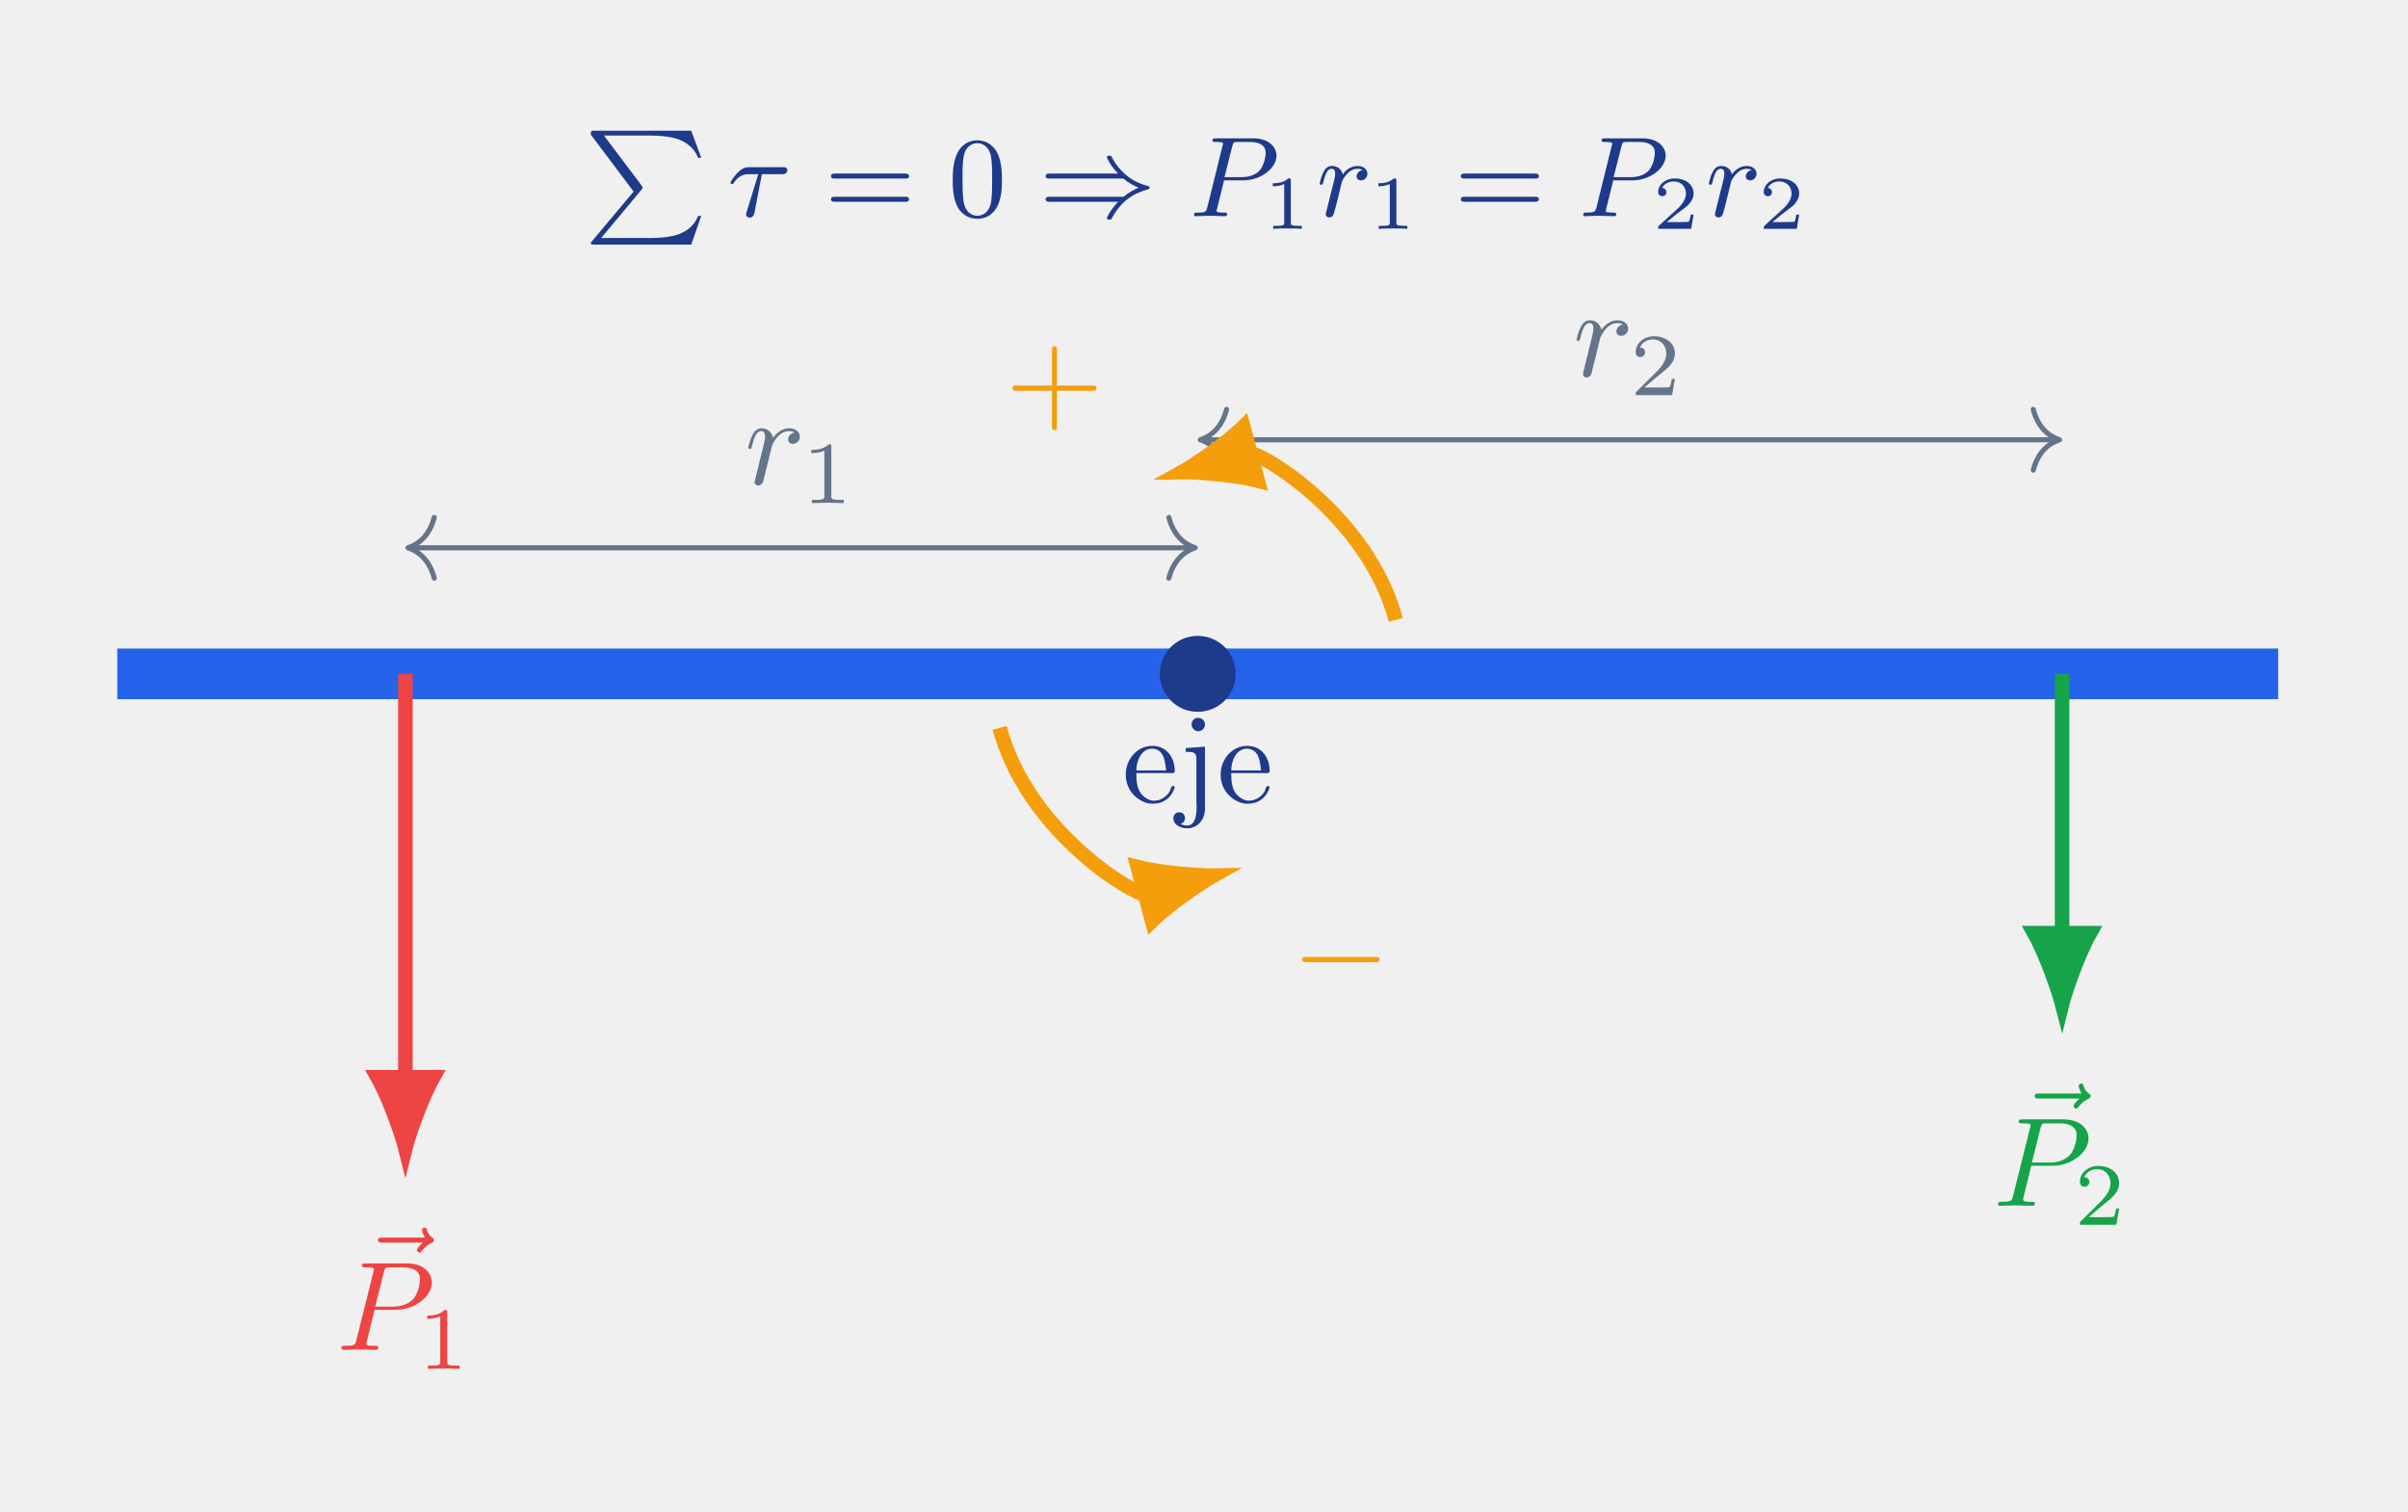
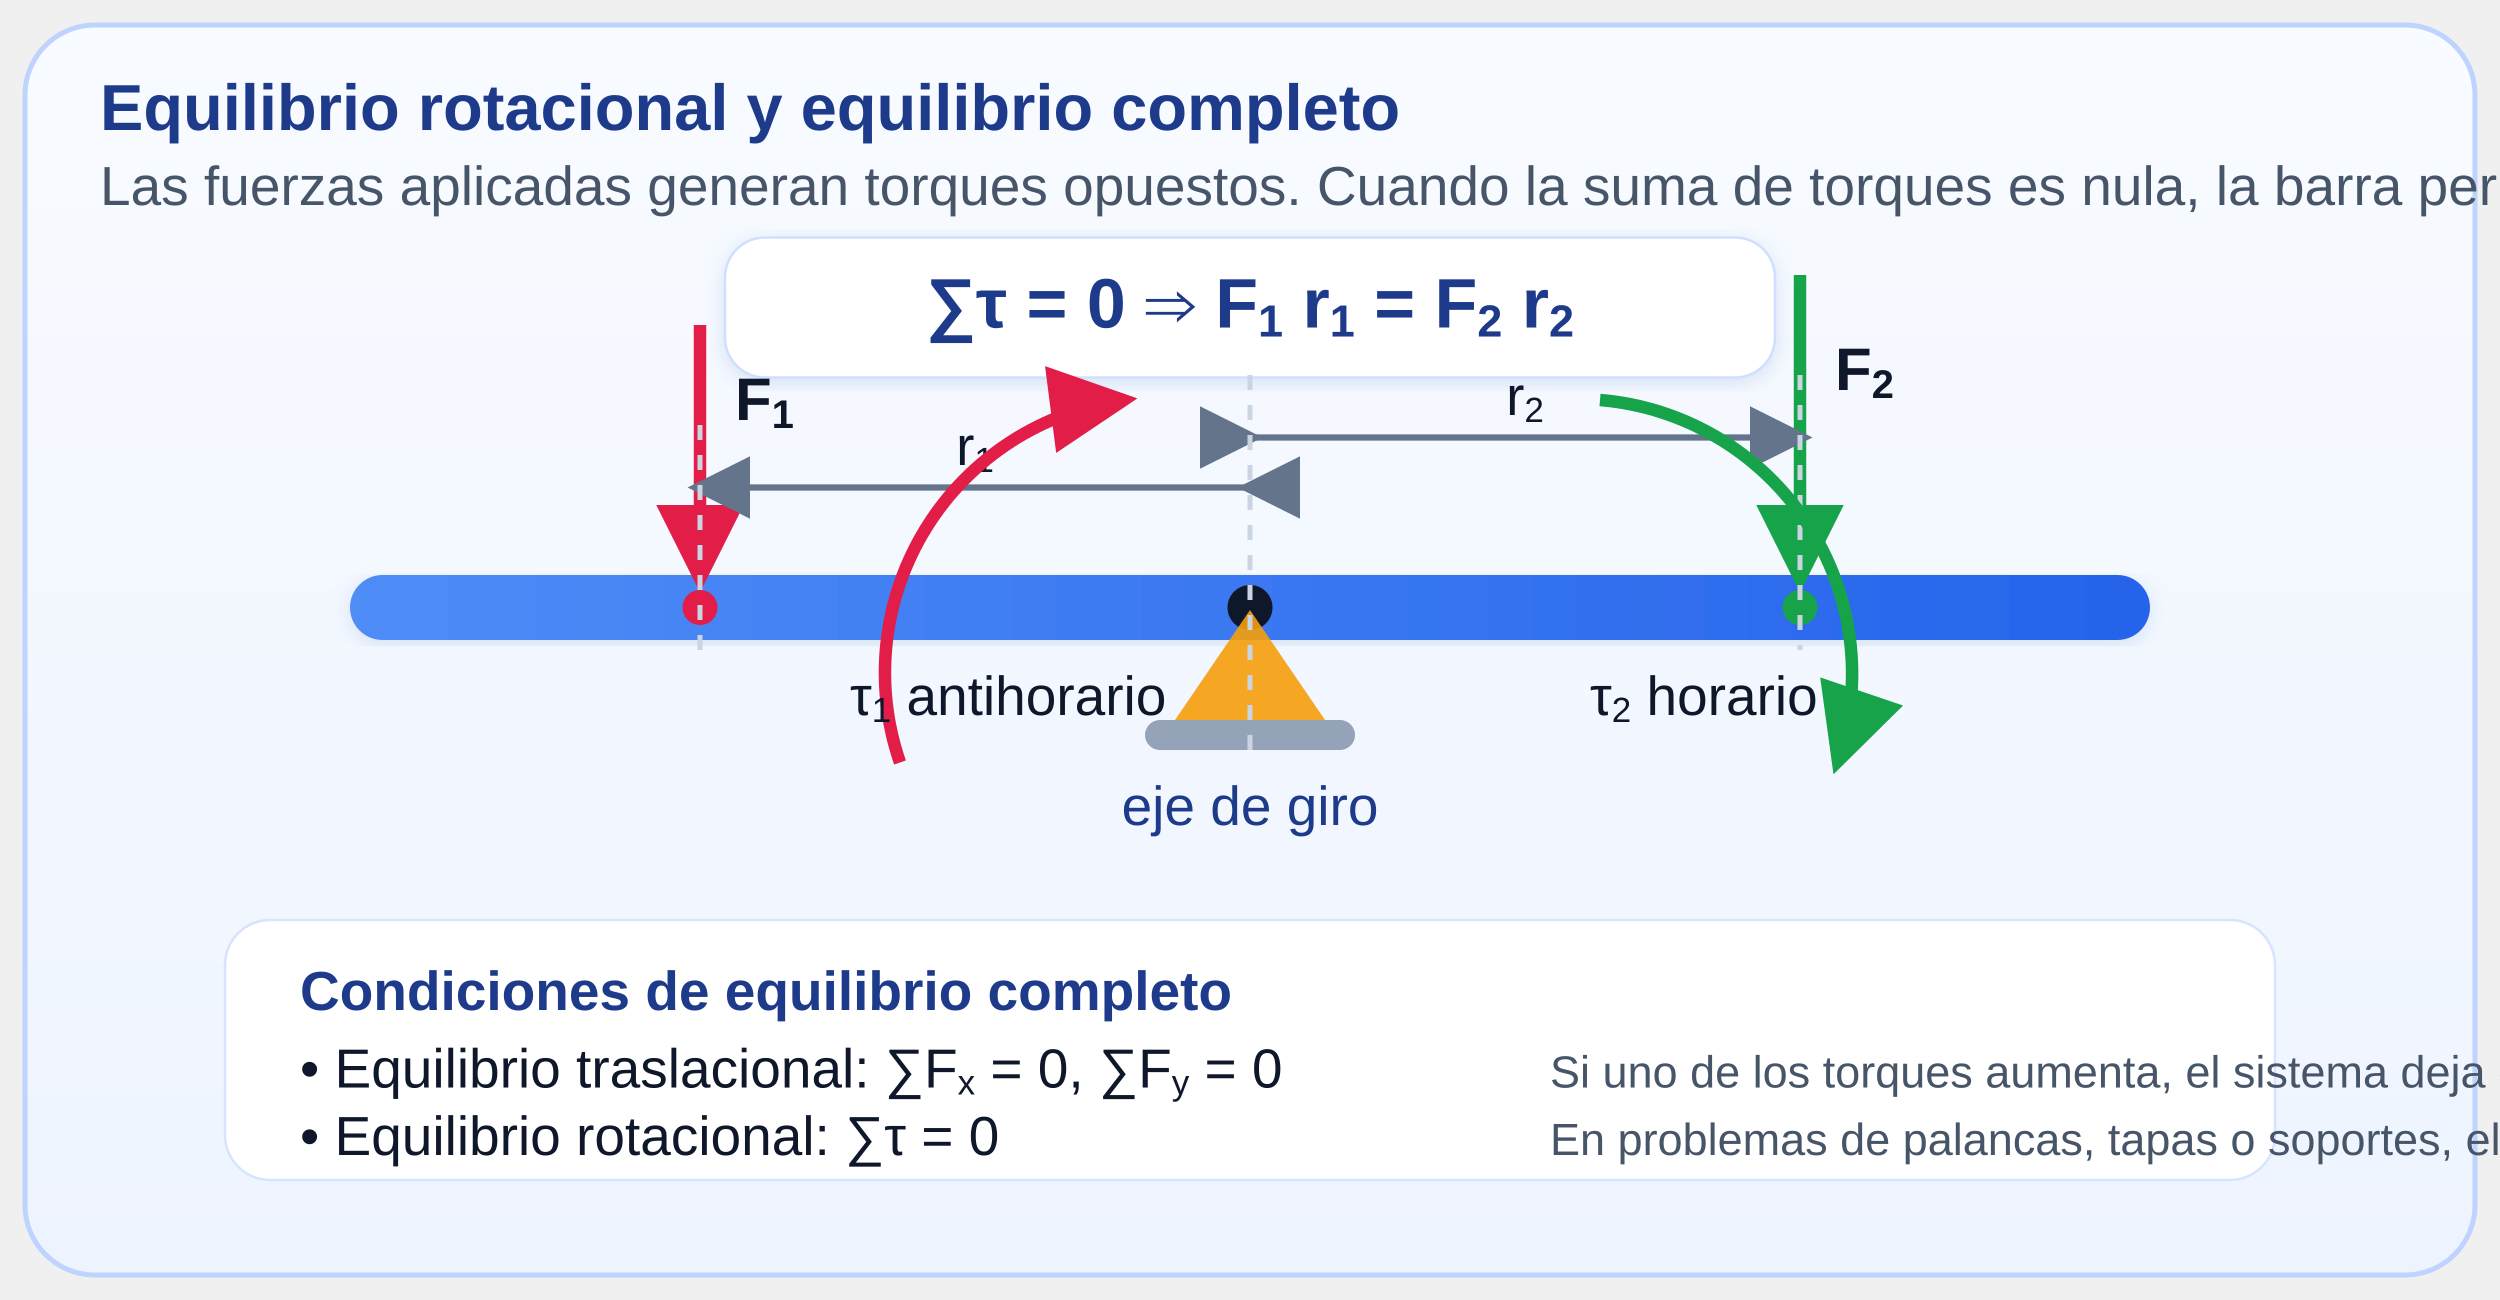
- <svg xmlns="http://www.w3.org/2000/svg" xmlns:xlink="http://www.w3.org/1999/xlink" width="188.011pt" height="118.046pt" viewBox="0 0 188.011 118.046">
+ <svg xmlns="http://www.w3.org/2000/svg" viewBox="0 0 1000 520" role="img" aria-labelledby="ttl desc">
  <defs>
-     <g>
-       <g id="glyph-0-0">
-         <path d="M 1.109 -2.297 L 3.953 -2.297 C 4.062 -2.297 4.109 -2.359 4.109 -2.469 C 4.109 -3.516 3.469 -4.422 2.359 -4.422 C 1.141 -4.422 0.281 -3.344 0.281 -2.172 C 0.281 -1.266 0.781 -0.453 1.656 -0.062 C 1.875 0.047 2.141 0.094 2.391 0.094 L 2.422 0.094 C 3.188 0.094 3.812 -0.328 4.078 -1.094 C 4.094 -1.109 4.094 -1.156 4.094 -1.188 C 4.094 -1.25 4.047 -1.297 3.984 -1.297 C 3.828 -1.297 3.766 -0.984 3.719 -0.875 C 3.469 -0.438 2.984 -0.141 2.484 -0.141 C 2.109 -0.141 1.797 -0.359 1.531 -0.625 C 1.141 -1.078 1.109 -1.719 1.109 -2.297 Z M 1.109 -2.5 C 1.109 -3.266 1.516 -4.203 2.328 -4.203 L 2.375 -4.203 C 3.344 -4.125 3.344 -3.094 3.438 -2.5 Z M 1.109 -2.5 " />
-       </g>
-       <g id="glyph-0-1">
-         <path d="M 0.578 -4.25 L 0.578 -3.953 L 0.766 -3.953 C 1.094 -3.953 1.406 -3.922 1.406 -3.469 L 1.406 -0.203 C 1.406 -0.016 1.422 0.156 1.422 0.328 C 1.422 0.891 1.359 1.797 0.688 1.797 C 0.547 1.797 0.281 1.766 0.172 1.656 C 0.391 1.625 0.516 1.422 0.516 1.219 C 0.516 0.922 0.297 0.766 0.062 0.766 L 0.016 0.766 C -0.203 0.766 -0.391 0.984 -0.391 1.219 C -0.391 1.781 0.219 2.016 0.688 2.016 C 1.438 2.016 2.078 1.406 2.078 0.484 L 2.078 -4.359 Z M 1.469 -6.609 C 1.219 -6.578 1.031 -6.359 1.031 -6.094 C 1.031 -5.812 1.281 -5.562 1.547 -5.562 C 1.812 -5.562 2.078 -5.781 2.078 -6.094 C 2.078 -6.375 1.828 -6.609 1.547 -6.609 C 1.516 -6.609 1.5 -6.609 1.469 -6.609 Z M 1.469 -6.609 " />
-       </g>
-       <g id="glyph-1-0">
-         <path d="M 5.297 -5.875 C 5.172 -5.75 4.844 -5.469 4.844 -5.297 C 4.844 -5.188 4.938 -5.094 5.031 -5.094 C 5.125 -5.094 5.172 -5.172 5.219 -5.219 C 5.344 -5.375 5.562 -5.656 6 -5.859 C 6.078 -5.906 6.172 -5.953 6.172 -6.078 C 6.172 -6.172 6.109 -6.219 6.031 -6.266 C 5.812 -6.422 5.703 -6.594 5.625 -6.828 C 5.609 -6.922 5.562 -7.047 5.438 -7.047 C 5.297 -7.047 5.234 -6.922 5.234 -6.844 C 5.234 -6.797 5.312 -6.484 5.469 -6.266 L 2.141 -6.266 C 1.969 -6.266 1.797 -6.266 1.797 -6.078 C 1.797 -5.875 1.969 -5.875 2.141 -5.875 Z M 5.297 -5.875 " />
-       </g>
-       <g id="glyph-1-1">
-         <path d="M 2.984 -3.125 L 4.672 -3.125 C 6.078 -3.125 7.453 -4.141 7.453 -5.25 C 7.453 -6.016 6.797 -6.75 5.5 -6.75 L 2.297 -6.75 C 2.109 -6.75 2 -6.75 2 -6.562 C 2 -6.438 2.094 -6.438 2.297 -6.438 C 2.422 -6.438 2.594 -6.422 2.719 -6.422 C 2.875 -6.406 2.938 -6.375 2.938 -6.266 C 2.938 -6.219 2.922 -6.188 2.891 -6.078 L 1.562 -0.766 C 1.469 -0.391 1.453 -0.312 0.672 -0.312 C 0.5 -0.312 0.391 -0.312 0.391 -0.125 C 0.391 0 0.516 0 0.547 0 C 0.812 0 1.516 -0.031 1.797 -0.031 C 2 -0.031 2.219 -0.016 2.422 -0.016 C 2.641 -0.016 2.859 0 3.078 0 C 3.141 0 3.266 0 3.266 -0.203 C 3.266 -0.312 3.188 -0.312 2.984 -0.312 C 2.625 -0.312 2.344 -0.312 2.344 -0.484 C 2.344 -0.547 2.375 -0.594 2.375 -0.656 Z M 3.703 -6.062 C 3.797 -6.406 3.812 -6.438 4.234 -6.438 L 5.188 -6.438 C 6 -6.438 6.531 -6.172 6.531 -5.484 C 6.531 -5.109 6.328 -4.25 5.938 -3.906 C 5.453 -3.453 4.859 -3.375 4.422 -3.375 L 3.031 -3.375 Z M 3.703 -6.062 " />
-       </g>
-       <g id="glyph-1-2">
-         <path d="M 0.875 -0.578 C 0.844 -0.438 0.781 -0.203 0.781 -0.156 C 0.781 0.016 0.922 0.109 1.062 0.109 C 1.188 0.109 1.359 0.031 1.438 -0.172 C 1.453 -0.203 1.781 -1.547 1.828 -1.734 C 1.906 -2.047 2.078 -2.75 2.141 -3.016 C 2.188 -3.141 2.453 -3.609 2.703 -3.828 C 2.781 -3.891 3.062 -4.141 3.484 -4.141 C 3.75 -4.141 3.891 -4.031 3.906 -4.031 C 3.609 -3.984 3.391 -3.75 3.391 -3.484 C 3.391 -3.328 3.5 -3.141 3.766 -3.141 C 4.031 -3.141 4.312 -3.375 4.312 -3.719 C 4.312 -4.062 3.984 -4.359 3.484 -4.359 C 2.844 -4.359 2.406 -3.875 2.219 -3.609 C 2.141 -4.047 1.781 -4.359 1.328 -4.359 C 0.875 -4.359 0.688 -3.984 0.594 -3.797 C 0.422 -3.469 0.281 -2.875 0.281 -2.844 C 0.281 -2.75 0.391 -2.75 0.406 -2.75 C 0.5 -2.75 0.516 -2.75 0.578 -2.969 C 0.734 -3.672 0.938 -4.141 1.297 -4.141 C 1.469 -4.141 1.594 -4.062 1.594 -3.688 C 1.594 -3.484 1.562 -3.375 1.438 -2.859 Z M 0.875 -0.578 " />
-       </g>
-       <g id="glyph-2-0">
-         <path d="M 2.312 -4.406 C 2.312 -4.594 2.312 -4.594 2.109 -4.594 C 1.672 -4.156 1.031 -4.156 0.75 -4.156 L 0.75 -3.906 C 0.922 -3.906 1.375 -3.906 1.766 -4.094 L 1.766 -0.562 C 1.766 -0.344 1.766 -0.25 1.062 -0.25 L 0.797 -0.25 L 0.797 0 C 0.922 0 1.781 -0.031 2.031 -0.031 C 2.25 -0.031 3.125 0 3.281 0 L 3.281 -0.25 L 3.016 -0.25 C 2.312 -0.25 2.312 -0.344 2.312 -0.562 Z M 2.312 -4.406 " />
-       </g>
-       <g id="glyph-2-1">
-         <path d="M 3.5 -1.266 L 3.266 -1.266 C 3.234 -1.109 3.172 -0.703 3.078 -0.625 C 3.031 -0.594 2.484 -0.594 2.391 -0.594 L 1.125 -0.594 C 1.844 -1.234 2.094 -1.422 2.5 -1.75 C 3.016 -2.156 3.5 -2.594 3.5 -3.25 C 3.5 -4.078 2.766 -4.594 1.875 -4.594 C 1.016 -4.594 0.438 -4 0.438 -3.359 C 0.438 -3 0.734 -2.969 0.797 -2.969 C 0.969 -2.969 1.172 -3.094 1.172 -3.344 C 1.172 -3.453 1.125 -3.703 0.766 -3.703 C 0.969 -4.188 1.453 -4.344 1.766 -4.344 C 2.469 -4.344 2.828 -3.812 2.828 -3.25 C 2.828 -2.641 2.391 -2.172 2.172 -1.922 L 0.5 -0.266 C 0.438 -0.203 0.438 -0.188 0.438 0 L 3.281 0 Z M 3.5 -1.266 " />
-       </g>
-       <g id="glyph-3-0">
-         <path d="M 4.031 -2.266 L 6.797 -2.266 C 6.938 -2.266 7.125 -2.266 7.125 -2.469 C 7.125 -2.672 6.938 -2.672 6.797 -2.672 L 4.031 -2.672 L 4.031 -5.438 C 4.031 -5.562 4.031 -5.75 3.844 -5.75 C 3.641 -5.75 3.641 -5.562 3.641 -5.438 L 3.641 -2.672 L 0.875 -2.672 C 0.734 -2.672 0.547 -2.672 0.547 -2.469 C 0.547 -2.266 0.734 -2.266 0.875 -2.266 L 3.641 -2.266 L 3.641 0.5 C 3.641 0.625 3.641 0.812 3.844 0.812 C 4.031 0.812 4.031 0.625 4.031 0.5 Z M 4.031 -2.266 " />
-       </g>
-       <g id="glyph-4-0">
-         <path d="M 6.5 -2.266 C 6.672 -2.266 6.859 -2.266 6.859 -2.469 C 6.859 -2.672 6.672 -2.672 6.5 -2.672 L 1.172 -2.672 C 1 -2.672 0.812 -2.672 0.812 -2.469 C 0.812 -2.266 1 -2.266 1.172 -2.266 Z M 6.5 -2.266 " />
-       </g>
-       <g id="glyph-5-0">
-         <path d="M 4.469 4.594 C 4.547 4.5 4.547 4.469 4.547 4.453 C 4.547 4.438 4.547 4.391 4.484 4.297 L 1.531 0.375 L 5.125 0.375 C 5.781 0.375 6.453 0.422 7.109 0.594 C 7.938 0.828 8.609 1.375 8.875 2.109 L 9.125 2.109 L 8.344 0 L 0.766 0 C 0.516 0 0.5 0.016 0.5 0.297 L 3.844 4.75 L 0.594 8.625 C 0.516 8.719 0.5 8.75 0.5 8.781 C 0.5 8.891 0.609 8.891 0.766 8.891 L 8.344 8.891 L 9.125 6.656 L 8.875 6.656 C 8.625 7.359 8 7.891 7.188 8.141 C 7.062 8.172 6.422 8.375 5.172 8.375 L 1.312 8.375 Z M 4.469 4.594 " />
-       </g>
-       <g id="glyph-6-0">
-         <path d="M 2.688 -3.281 L 4.234 -3.281 C 4.344 -3.281 4.672 -3.281 4.672 -3.594 C 4.672 -3.828 4.484 -3.828 4.312 -3.828 L 1.75 -3.828 C 1.531 -3.828 1.219 -3.828 0.797 -3.406 C 0.562 -3.172 0.234 -2.688 0.234 -2.609 C 0.234 -2.516 0.344 -2.516 0.359 -2.516 C 0.438 -2.516 0.453 -2.531 0.5 -2.625 C 0.938 -3.281 1.484 -3.281 1.656 -3.281 L 2.406 -3.281 L 1.5 -0.344 C 1.453 -0.203 1.453 -0.188 1.453 -0.141 C 1.453 -0.016 1.531 0.109 1.734 0.109 C 1.984 0.109 2.078 -0.109 2.109 -0.281 Z M 2.688 -3.281 " />
-       </g>
-       <g id="glyph-6-1">
-         <path d="M 2.75 -2.797 L 4.234 -2.797 C 5.672 -2.797 6.844 -3.781 6.844 -4.719 C 6.844 -5.422 6.219 -6.078 5.047 -6.078 L 2.109 -6.078 C 1.953 -6.078 1.844 -6.078 1.844 -5.906 C 1.844 -5.797 1.922 -5.797 2.109 -5.797 C 2.156 -5.797 2.312 -5.797 2.453 -5.781 C 2.609 -5.766 2.672 -5.75 2.672 -5.641 C 2.672 -5.594 2.656 -5.562 2.625 -5.469 L 1.438 -0.672 C 1.344 -0.359 1.328 -0.281 0.672 -0.281 C 0.5 -0.281 0.406 -0.281 0.406 -0.109 C 0.406 -0.016 0.469 0 0.531 0 C 0.703 0 0.922 -0.016 1.094 -0.016 C 1.359 -0.031 1.375 -0.031 1.656 -0.031 C 1.953 -0.031 1.969 -0.031 2.234 -0.016 C 2.406 -0.016 2.641 0 2.812 0 C 2.875 0 2.984 0 2.984 -0.156 C 2.984 -0.281 2.891 -0.281 2.719 -0.281 C 2.672 -0.281 2.516 -0.281 2.375 -0.297 C 2.172 -0.312 2.172 -0.359 2.172 -0.438 C 2.172 -0.469 2.172 -0.484 2.219 -0.641 Z M 3.391 -5.453 C 3.469 -5.766 3.484 -5.797 3.859 -5.797 L 4.75 -5.797 C 5.453 -5.797 6 -5.578 6 -4.938 C 6 -4.75 5.906 -3.906 5.438 -3.484 C 5.25 -3.312 4.844 -3.047 4.078 -3.047 L 2.781 -3.047 Z M 3.391 -5.453 " />
-       </g>
-       <g id="glyph-6-2">
-         <path d="M 3.594 -3.594 C 3.297 -3.547 3.141 -3.297 3.141 -3.109 C 3.141 -2.938 3.266 -2.797 3.5 -2.797 C 3.734 -2.797 3.984 -3 3.984 -3.328 C 3.984 -3.672 3.656 -3.922 3.234 -3.922 C 2.562 -3.922 2.188 -3.438 2.062 -3.266 C 1.953 -3.75 1.562 -3.922 1.219 -3.922 C 0.891 -3.922 0.688 -3.734 0.547 -3.422 C 0.375 -3.109 0.266 -2.594 0.266 -2.562 C 0.266 -2.484 0.312 -2.453 0.375 -2.453 C 0.484 -2.453 0.5 -2.5 0.547 -2.672 C 0.719 -3.375 0.891 -3.703 1.203 -3.703 C 1.469 -3.703 1.469 -3.422 1.469 -3.297 C 1.469 -3.109 1.391 -2.828 1.344 -2.594 C 1.281 -2.359 1.188 -1.984 1.156 -1.875 L 0.797 -0.422 C 0.734 -0.203 0.734 -0.188 0.734 -0.156 C 0.734 -0.047 0.812 0.094 1.016 0.094 C 1.297 0.094 1.359 -0.141 1.422 -0.406 C 1.531 -0.781 1.531 -0.797 1.625 -1.172 C 1.953 -2.5 2 -2.719 2.016 -2.75 C 2.078 -2.859 2.484 -3.703 3.219 -3.703 C 3.422 -3.703 3.547 -3.641 3.594 -3.594 Z M 3.594 -3.594 " />
-       </g>
-       <g id="glyph-7-0">
-         <path d="M 6.297 -2.938 C 6.422 -2.938 6.594 -2.938 6.594 -3.125 C 6.594 -3.328 6.391 -3.328 6.266 -3.328 L 0.828 -3.328 C 0.703 -3.328 0.5 -3.328 0.5 -3.125 C 0.5 -2.938 0.688 -2.938 0.797 -2.938 Z M 6.266 -1.125 C 6.391 -1.125 6.594 -1.125 6.594 -1.328 C 6.594 -1.516 6.422 -1.516 6.297 -1.516 L 0.797 -1.516 C 0.688 -1.516 0.5 -1.516 0.5 -1.328 C 0.5 -1.125 0.703 -1.125 0.828 -1.125 Z M 6.266 -1.125 " />
-       </g>
-       <g id="glyph-7-1">
-         <path d="M 4.203 -2.844 C 4.203 -3.438 4.172 -4.203 3.875 -4.875 C 3.469 -5.703 2.797 -5.922 2.281 -5.922 C 1.75 -5.922 1.078 -5.703 0.688 -4.859 C 0.406 -4.234 0.359 -3.516 0.359 -2.844 C 0.359 -2.266 0.375 -1.406 0.75 -0.703 C 1.172 0.047 1.859 0.203 2.281 0.203 C 2.859 0.203 3.516 -0.047 3.891 -0.875 C 4.156 -1.469 4.203 -2.141 4.203 -2.844 Z M 2.281 -0.031 C 2.016 -0.031 1.375 -0.156 1.203 -1.156 C 1.125 -1.688 1.125 -2.438 1.125 -2.953 C 1.125 -3.562 1.125 -4.266 1.234 -4.75 C 1.406 -5.531 1.969 -5.703 2.281 -5.703 C 2.609 -5.703 3.172 -5.516 3.344 -4.688 C 3.438 -4.203 3.438 -3.516 3.438 -2.953 C 3.438 -2.406 3.438 -1.656 3.359 -1.125 C 3.172 -0.109 2.5 -0.031 2.281 -0.031 Z M 2.281 -0.031 " />
-       </g>
-       <g id="glyph-8-0">
-         <path d="M 6.578 -2.938 C 7.031 -2.547 7.469 -2.344 7.766 -2.234 C 7.375 -2.062 6.984 -1.844 6.578 -1.516 L 0.812 -1.516 C 0.688 -1.516 0.5 -1.516 0.5 -1.328 C 0.5 -1.125 0.703 -1.125 0.859 -1.125 L 6.156 -1.125 C 5.594 -0.531 5.281 0.078 5.281 0.156 C 5.281 0.266 5.391 0.266 5.469 0.266 C 5.578 0.266 5.625 0.266 5.656 0.188 C 6.391 -1.203 7.375 -1.797 8.531 -2.109 C 8.594 -2.141 8.625 -2.188 8.625 -2.219 C 8.625 -2.312 8.547 -2.328 8.531 -2.344 C 8.094 -2.469 7.469 -2.625 6.703 -3.281 C 6.375 -3.562 6 -3.984 5.703 -4.547 C 5.625 -4.719 5.609 -4.719 5.469 -4.719 C 5.391 -4.719 5.281 -4.719 5.281 -4.609 C 5.281 -4.531 5.578 -3.922 6.156 -3.328 L 0.859 -3.328 C 0.703 -3.328 0.5 -3.328 0.5 -3.125 C 0.5 -2.938 0.688 -2.938 0.812 -2.938 Z M 6.578 -2.938 " />
-       </g>
-       <g id="glyph-9-0">
-         <path d="M 2.125 -3.766 C 2.125 -3.938 2.109 -3.938 1.922 -3.938 C 1.531 -3.562 0.938 -3.562 0.719 -3.562 L 0.719 -3.328 C 0.875 -3.328 1.266 -3.328 1.609 -3.5 L 1.609 -0.5 C 1.609 -0.312 1.609 -0.234 1 -0.234 L 0.75 -0.234 L 0.75 0 C 1.078 -0.031 1.547 -0.031 1.875 -0.031 C 2.203 -0.031 2.672 -0.031 2.984 0 L 2.984 -0.234 L 2.734 -0.234 C 2.125 -0.234 2.125 -0.312 2.125 -0.5 Z M 2.125 -3.766 " />
-       </g>
-       <g id="glyph-9-1">
-         <path d="M 3.188 -1.109 L 2.969 -1.109 C 2.953 -1.031 2.891 -0.641 2.812 -0.562 C 2.766 -0.531 2.281 -0.531 2.203 -0.531 L 1.094 -0.531 L 1.859 -1.156 C 2.062 -1.312 2.578 -1.688 2.766 -1.859 C 2.938 -2.047 3.188 -2.344 3.188 -2.766 C 3.188 -3.5 2.516 -3.938 1.719 -3.938 C 0.953 -3.938 0.422 -3.438 0.422 -2.875 C 0.422 -2.578 0.688 -2.547 0.75 -2.547 C 0.891 -2.547 1.062 -2.641 1.062 -2.859 C 1.062 -2.984 0.984 -3.188 0.734 -3.188 C 0.859 -3.484 1.219 -3.703 1.641 -3.703 C 2.25 -3.703 2.594 -3.25 2.594 -2.766 C 2.594 -2.344 2.312 -1.906 1.891 -1.531 L 0.484 -0.25 C 0.438 -0.188 0.422 -0.188 0.422 0 L 3 0 Z M 3.188 -1.109 " />
-       </g>
-     </g>
+     <linearGradient id="bg" x1="0" x2="0" y1="0" y2="1">
+       <stop offset="0%" stop-color="#f8fbff" />
+       <stop offset="100%" stop-color="#eef4ff" />
+     </linearGradient>
+     <linearGradient id="beam" x1="0" x2="1" y1="0" y2="0">
+       <stop offset="0%" stop-color="#4f8df7" />
+       <stop offset="100%" stop-color="#2563eb" />
+     </linearGradient>
+     <marker id="arrowRed" markerWidth="7" markerHeight="7" refX="6" refY="3.5" orient="auto">
+       <path d="M0,0 L7,3.5 L0,7 z" fill="#e11d48" />
+     </marker>
+     <marker id="arrowGreen" markerWidth="7" markerHeight="7" refX="6" refY="3.5" orient="auto">
+       <path d="M0,0 L7,3.5 L0,7 z" fill="#16a34a" />
+     </marker>
+     <marker id="arrowGray" markerWidth="10" markerHeight="10" refX="8" refY="5" orient="auto">
+       <path d="M0,0 L10,5 L0,10 z" fill="#64748b" />
+     </marker>
+     <filter id="shadow" x="-10%" y="-10%" width="120%" height="120%">
+       <feDropShadow dx="0" dy="2" stdDeviation="4" flood-color="#9db4df" flood-opacity="0.35" />
+     </filter>
+     <style>
+       .t{font-family:Arial,Helvetica,sans-serif; fill:#0f172a}
+       .blue{fill:#1e3a8a}
+       .muted{fill:#475569}
+       .small{font-size:18px}
+       .med{font-size:22px}
+       .lg{font-size:26px; font-weight:700}
+       .eq{font-size:28px; font-weight:700}
+       .label{font-size:24px; font-weight:700}
+       .italic{font-style:italic}
+     </style>
  </defs>
-   <path fill="none" stroke-width="3.985" stroke-linecap="butt" stroke-linejoin="miter" stroke="rgb(14.51%, 38.823%, 92.157%)" stroke-opacity="1" stroke-miterlimit="10" d="M -85.041 -0.001 L 85.041 -0.001 " transform="matrix(0.991983, 0, 0, -0.991983, 93.51546, 52.61975)" />
-   <path fill-rule="nonzero" fill="rgb(11.765%, 22.745%, 54.117%)" fill-opacity="1" d="M 96.48 52.621 C 96.48 50.98 95.152 49.656 93.516 49.656 C 91.879 49.656 90.551 50.98 90.551 52.621 C 90.551 54.258 91.879 55.586 93.516 55.586 C 95.152 55.586 96.48 54.258 96.48 52.621 Z M 96.48 52.621 " />
-   <g fill="rgb(11.765%, 22.745%, 54.117%)" fill-opacity="1">
-     <use xlink:href="#glyph-0-0" x="87.614" y="62.666" />
-     <use xlink:href="#glyph-0-1" x="92.005" y="62.666" />
-     <use xlink:href="#glyph-0-0" x="95.024" y="62.666" />
+   <rect x="10" y="10" width="980" height="500" rx="28" fill="url(#bg)" stroke="#bfd3ff" stroke-width="2" />
+   <text x="40" y="52" class="t lg blue">Equilibrio rotacional y equilibrio completo</text>
+   <text x="40" y="82" class="t med muted">Las fuerzas aplicadas generan torques opuestos. Cuando la suma de torques es nula, la barra permanece en equilibrio.</text>
+   <rect x="290" y="95" width="420" height="56" rx="16" fill="#ffffff" stroke="#cfe0ff" filter="url(#shadow)" />
+   <text x="500" y="131" text-anchor="middle" class="t eq blue">∑τ = 0   ⇒   F<tspan baseline-shift="sub" font-size="18">1</tspan> r<tspan baseline-shift="sub" font-size="18">1</tspan> = F<tspan baseline-shift="sub" font-size="18">2</tspan> r<tspan baseline-shift="sub" font-size="18">2</tspan>
+   </text>
+   <g filter="url(#shadow)">
+     <rect x="140" y="230" width="720" height="26" rx="13" fill="url(#beam)" />
  </g>
-   <path fill="none" stroke-width="1.146" stroke-linecap="butt" stroke-linejoin="miter" stroke="rgb(93.726%, 26.668%, 26.668%)" stroke-opacity="1" stroke-miterlimit="10" d="M -62.363 -0.001 L -62.363 -31.756 " transform="matrix(0.991983, 0, 0, -0.991983, 93.51546, 52.61975)" />
-   <path fill-rule="nonzero" fill="rgb(93.726%, 26.668%, 26.668%)" fill-opacity="1" stroke-width="1.146" stroke-linecap="butt" stroke-linejoin="miter" stroke="rgb(93.726%, 26.668%, 26.668%)" stroke-opacity="1" stroke-miterlimit="10" d="M 5.57 -0 C 4.885 0.169 1.88 1.138 0.002 2.193 L 0.002 -2.194 C 1.88 -1.138 4.885 -0.17 5.57 -0 Z M 5.57 -0 " transform="matrix(0, 0.991983, 0.991983, 0, 31.65253, 84.11936)" />
-   <g fill="rgb(93.726%, 26.668%, 26.668%)" fill-opacity="1">
-     <use xlink:href="#glyph-1-0" x="27.715" y="102.908" />
-   </g>
-   <g fill="rgb(93.726%, 26.668%, 26.668%)" fill-opacity="1">
-     <use xlink:href="#glyph-1-1" x="26.264" y="105.406" />
-   </g>
-   <g fill="rgb(93.726%, 26.668%, 26.668%)" fill-opacity="1">
-     <use xlink:href="#glyph-2-0" x="32.609" y="106.888" />
-   </g>
-   <path fill="none" stroke-width="1.146" stroke-linecap="butt" stroke-linejoin="miter" stroke="rgb(8.626%, 63.921%, 29.019%)" stroke-opacity="1" stroke-miterlimit="10" d="M 68.034 -0.001 L 68.034 -20.415 " transform="matrix(0.991983, 0, 0, -0.991983, 93.51546, 52.61975)" />
-   <path fill-rule="nonzero" fill="rgb(8.626%, 63.921%, 29.019%)" fill-opacity="1" stroke-width="1.146" stroke-linecap="butt" stroke-linejoin="miter" stroke="rgb(8.626%, 63.921%, 29.019%)" stroke-opacity="1" stroke-miterlimit="10" d="M 5.567 0.002 C 4.886 0.171 1.878 1.14 -0.001 2.191 L -0.001 -2.192 C 1.878 -1.14 4.886 -0.172 5.567 0.002 Z M 5.567 0.002 " transform="matrix(0, 0.991983, 0.991983, 0, 161.0022, 72.8717)" />
-   <g fill="rgb(8.626%, 63.921%, 29.019%)" fill-opacity="1">
-     <use xlink:href="#glyph-1-0" x="157.064" y="91.66" />
-   </g>
-   <g fill="rgb(8.626%, 63.921%, 29.019%)" fill-opacity="1">
-     <use xlink:href="#glyph-1-1" x="155.612" y="94.159" />
-   </g>
-   <g fill="rgb(8.626%, 63.921%, 29.019%)" fill-opacity="1">
-     <use xlink:href="#glyph-2-1" x="161.956" y="95.641" />
-   </g>
-   <path fill="none" stroke-width="0.399" stroke-linecap="butt" stroke-linejoin="miter" stroke="rgb(39.217%, 45.49%, 54.509%)" stroke-opacity="1" stroke-miterlimit="10" d="M -0.398 9.922 L -61.965 9.922 " transform="matrix(0.991983, 0, 0, -0.991983, 93.51546, 52.61975)" />
-   <path fill="none" stroke-width="0.399" stroke-linecap="round" stroke-linejoin="round" stroke="rgb(39.217%, 45.49%, 54.509%)" stroke-opacity="1" stroke-miterlimit="10" d="M -2.073 2.391 C -1.695 0.957 -0.848 0.28 -0.001 0 C -0.848 -0.279 -1.695 -0.956 -2.073 -2.39 " transform="matrix(0.991983, 0, 0, -0.991983, 93.31781, 42.77774)" />
-   <path fill="none" stroke-width="0.399" stroke-linecap="round" stroke-linejoin="round" stroke="rgb(39.217%, 45.49%, 54.509%)" stroke-opacity="1" stroke-miterlimit="10" d="M -2.073 2.39 C -1.695 0.956 -0.848 0.279 -0.001 -0 C -0.848 -0.28 -1.695 -0.957 -2.073 -2.391 " transform="matrix(-0.991983, 0, 0, 0.991983, 31.85017, 42.77774)" />
-   <g fill="rgb(39.217%, 45.49%, 54.509%)" fill-opacity="1">
-     <use xlink:href="#glyph-1-2" x="58.138" y="37.804" />
-   </g>
-   <g fill="rgb(39.217%, 45.49%, 54.509%)" fill-opacity="1">
-     <use xlink:href="#glyph-2-0" x="62.596" y="39.287" />
-   </g>
-   <path fill="none" stroke-width="0.399" stroke-linecap="butt" stroke-linejoin="miter" stroke="rgb(39.217%, 45.49%, 54.509%)" stroke-opacity="1" stroke-miterlimit="10" d="M 0.398 18.424 L 67.632 18.424 " transform="matrix(0.991983, 0, 0, -0.991983, 93.51546, 52.61975)" />
-   <path fill="none" stroke-width="0.399" stroke-linecap="round" stroke-linejoin="round" stroke="rgb(39.217%, 45.49%, 54.509%)" stroke-opacity="1" stroke-miterlimit="10" d="M -2.073 2.392 C -1.695 0.954 -0.848 0.277 -0.002 0.002 C -0.848 -0.278 -1.695 -0.955 -2.073 -2.393 " transform="matrix(-0.991983, 0, 0, 0.991983, 93.71311, 34.34223)" />
-   <path fill="none" stroke-width="0.399" stroke-linecap="round" stroke-linejoin="round" stroke="rgb(39.217%, 45.49%, 54.509%)" stroke-opacity="1" stroke-miterlimit="10" d="M -2.071 2.393 C -1.693 0.955 -0.85 0.278 0 -0.002 C -0.85 -0.277 -1.693 -0.954 -2.071 -2.392 " transform="matrix(0.991983, 0, 0, -0.991983, 160.8046, 34.34223)" />
-   <g fill="rgb(39.217%, 45.49%, 54.509%)" fill-opacity="1">
-     <use xlink:href="#glyph-1-2" x="122.812" y="29.369" />
-   </g>
-   <g fill="rgb(39.217%, 45.49%, 54.509%)" fill-opacity="1">
-     <use xlink:href="#glyph-2-1" x="127.271" y="30.852" />
-   </g>
-   <path fill="none" stroke-width="1.146" stroke-linecap="butt" stroke-linejoin="miter" stroke="rgb(96.077%, 61.96%, 4.314%)" stroke-opacity="1" stroke-miterlimit="10" d="M 15.59 4.251 C 13.361 12.568 4.812 17.506 4.159 17.329 " transform="matrix(0.991983, 0, 0, -0.991983, 93.51546, 52.61975)" />
-   <path fill-rule="nonzero" fill="rgb(96.077%, 61.96%, 4.314%)" fill-opacity="1" stroke-width="1.146" stroke-linecap="butt" stroke-linejoin="miter" stroke="rgb(96.077%, 61.96%, 4.314%)" stroke-opacity="1" stroke-miterlimit="10" d="M 5.571 -0.001 C 4.887 0.17 1.881 1.139 -0.001 2.193 L -0.001 -2.189 C 1.878 -1.14 4.885 -0.172 5.571 -0.001 Z M 5.571 -0.001 " transform="matrix(-0.958166, 0.256695, 0.256695, 0.958166, 97.63897, 35.43006)" />
-   <g fill="rgb(96.077%, 61.96%, 4.314%)" fill-opacity="1">
-     <use xlink:href="#glyph-3-0" x="78.492" y="32.781" />
-   </g>
-   <path fill="none" stroke-width="1.146" stroke-linecap="butt" stroke-linejoin="miter" stroke="rgb(96.077%, 61.96%, 4.314%)" stroke-opacity="1" stroke-miterlimit="10" d="M -15.59 -4.25 C -13.361 -12.571 -4.812 -17.505 -4.158 -17.328 " transform="matrix(0.991983, 0, 0, -0.991983, 93.51546, 52.61975)" />
-   <path fill-rule="nonzero" fill="rgb(96.077%, 61.96%, 4.314%)" fill-opacity="1" stroke-width="1.146" stroke-linecap="butt" stroke-linejoin="miter" stroke="rgb(96.077%, 61.96%, 4.314%)" stroke-opacity="1" stroke-miterlimit="10" d="M 5.568 0.001 C 4.884 0.172 1.878 1.141 -0.002 2.191 L -0.002 -2.192 C 1.879 -1.138 4.886 -0.171 5.568 0.001 Z M 5.568 0.001 " transform="matrix(0.958166, -0.256695, -0.256695, -0.958166, 89.39195, 69.80944)" />
-   <g fill="rgb(96.077%, 61.96%, 4.314%)" fill-opacity="1">
-     <use xlink:href="#glyph-4-0" x="100.852" y="77.398" />
-   </g>
-   <g fill="rgb(11.765%, 22.745%, 54.117%)" fill-opacity="1">
-     <use xlink:href="#glyph-5-0" x="45.626" y="10.21" />
-   </g>
-   <g fill="rgb(11.765%, 22.745%, 54.117%)" fill-opacity="1">
-     <use xlink:href="#glyph-6-0" x="56.799" y="16.882" />
-   </g>
-   <g fill="rgb(11.765%, 22.745%, 54.117%)" fill-opacity="1">
-     <use xlink:href="#glyph-7-0" x="64.382" y="16.882" />
-   </g>
-   <g fill="rgb(11.765%, 22.745%, 54.117%)" fill-opacity="1">
-     <use xlink:href="#glyph-7-1" x="74.027" y="16.882" />
-   </g>
-   <g fill="rgb(11.765%, 22.745%, 54.117%)" fill-opacity="1">
-     <use xlink:href="#glyph-8-0" x="81.141" y="16.882" />
-   </g>
-   <g fill="rgb(11.765%, 22.745%, 54.117%)" fill-opacity="1">
-     <use xlink:href="#glyph-6-1" x="92.822" y="16.882" />
-   </g>
-   <g fill="rgb(11.765%, 22.745%, 54.117%)" fill-opacity="1">
-     <use xlink:href="#glyph-9-0" x="98.659" y="17.871" />
-   </g>
-   <g fill="rgb(11.765%, 22.745%, 54.117%)" fill-opacity="1">
-     <use xlink:href="#glyph-6-2" x="102.777" y="16.882" />
-   </g>
-   <g fill="rgb(11.765%, 22.745%, 54.117%)" fill-opacity="1">
-     <use xlink:href="#glyph-9-0" x="106.901" y="17.871" />
-   </g>
-   <g fill="rgb(11.765%, 22.745%, 54.117%)" fill-opacity="1">
-     <use xlink:href="#glyph-7-0" x="113.558" y="16.882" />
-   </g>
-   <g fill="rgb(11.765%, 22.745%, 54.117%)" fill-opacity="1">
-     <use xlink:href="#glyph-6-1" x="123.208" y="16.882" />
-   </g>
-   <g fill="rgb(11.765%, 22.745%, 54.117%)" fill-opacity="1">
-     <use xlink:href="#glyph-9-1" x="129.044" y="17.871" />
-   </g>
-   <g fill="rgb(11.765%, 22.745%, 54.117%)" fill-opacity="1">
-     <use xlink:href="#glyph-6-2" x="133.162" y="16.882" />
-   </g>
-   <g fill="rgb(11.765%, 22.745%, 54.117%)" fill-opacity="1">
-     <use xlink:href="#glyph-9-1" x="137.287" y="17.871" />
-   </g>
+   <circle cx="500" cy="243" r="9" fill="#0f172a" />
+   <polygon points="470,288 530,288 500,244" fill="#f59e0b" opacity="0.9" />
+   <rect x="458" y="288" width="84" height="12" rx="6" fill="#94a3b8" />
+   <text x="500" y="330" text-anchor="middle" class="t med blue">eje de giro</text>
+   <circle cx="280" cy="243" r="7" fill="#e11d48" />
+   <circle cx="720" cy="243" r="7" fill="#16a34a" />
+   <line x1="280" y1="130" x2="280" y2="232" stroke="#e11d48" stroke-width="5" marker-end="url(#arrowRed)" />
+   <text x="294" y="168" class="t label" fill="#e11d48">F<tspan baseline-shift="sub" font-size="16">1</tspan>
+   </text>
+   <line x1="720" y1="110" x2="720" y2="232" stroke="#16a34a" stroke-width="5" marker-end="url(#arrowGreen)" />
+   <text x="734" y="156" class="t label" fill="#16a34a">F<tspan baseline-shift="sub" font-size="16">2</tspan>
+   </text>
+   <line x1="500" y1="195" x2="280" y2="195" stroke="#64748b" stroke-width="2.5" marker-start="url(#arrowGray)" marker-end="url(#arrowGray)" />
+   <line x1="500" y1="175" x2="720" y2="175" stroke="#64748b" stroke-width="2.5" marker-start="url(#arrowGray)" marker-end="url(#arrowGray)" />
+   <text x="390" y="186" text-anchor="middle" class="t med">r<tspan baseline-shift="sub" font-size="14">1</tspan>
+   </text>
+   <text x="610" y="166" text-anchor="middle" class="t med">r<tspan baseline-shift="sub" font-size="14">2</tspan>
+   </text>
+   <line x1="280" y1="170" x2="280" y2="260" stroke="#cbd5e1" stroke-width="2" stroke-dasharray="6 6" />
+   <line x1="720" y1="150" x2="720" y2="260" stroke="#cbd5e1" stroke-width="2" stroke-dasharray="6 6" />
+   <line x1="500" y1="150" x2="500" y2="302" stroke="#cbd5e1" stroke-width="2" stroke-dasharray="6 6" />
+   <path d="M360,305 A110,110 0 0 1 450,160" fill="none" stroke="#e11d48" stroke-width="5" marker-end="url(#arrowRed)" />
+   <text x="340" y="286" class="t med" fill="#e11d48">τ<tspan baseline-shift="sub" font-size="14">1</tspan> antihorario</text>
+   <path d="M640,160 A110,110 0 0 1 735,305" fill="none" stroke="#16a34a" stroke-width="5" marker-end="url(#arrowGreen)" />
+   <text x="636" y="286" class="t med" fill="#16a34a">τ<tspan baseline-shift="sub" font-size="14">2</tspan> horario</text>
+   <rect x="90" y="368" width="820" height="104" rx="18" fill="#ffffff" stroke="#d6e4ff" />
+   <text x="120" y="404" class="t med blue" style="font-weight:700">Condiciones de equilibrio completo</text>
+   <text x="120" y="435" class="t med">• Equilibrio traslacional: ∑F<tspan baseline-shift="sub" font-size="14">x</tspan> = 0,   ∑F<tspan baseline-shift="sub" font-size="14">y</tspan> = 0</text>
+   <text x="120" y="462" class="t med">• Equilibrio rotacional: ∑τ = 0</text>
+   <text x="620" y="435" class="t small muted">Si uno de los torques aumenta, el sistema deja de estar balanceado.</text>
+   <text x="620" y="462" class="t small muted">En problemas de palancas, tapas o soportes, el brazo de palanca es decisivo.</text>
</svg>
